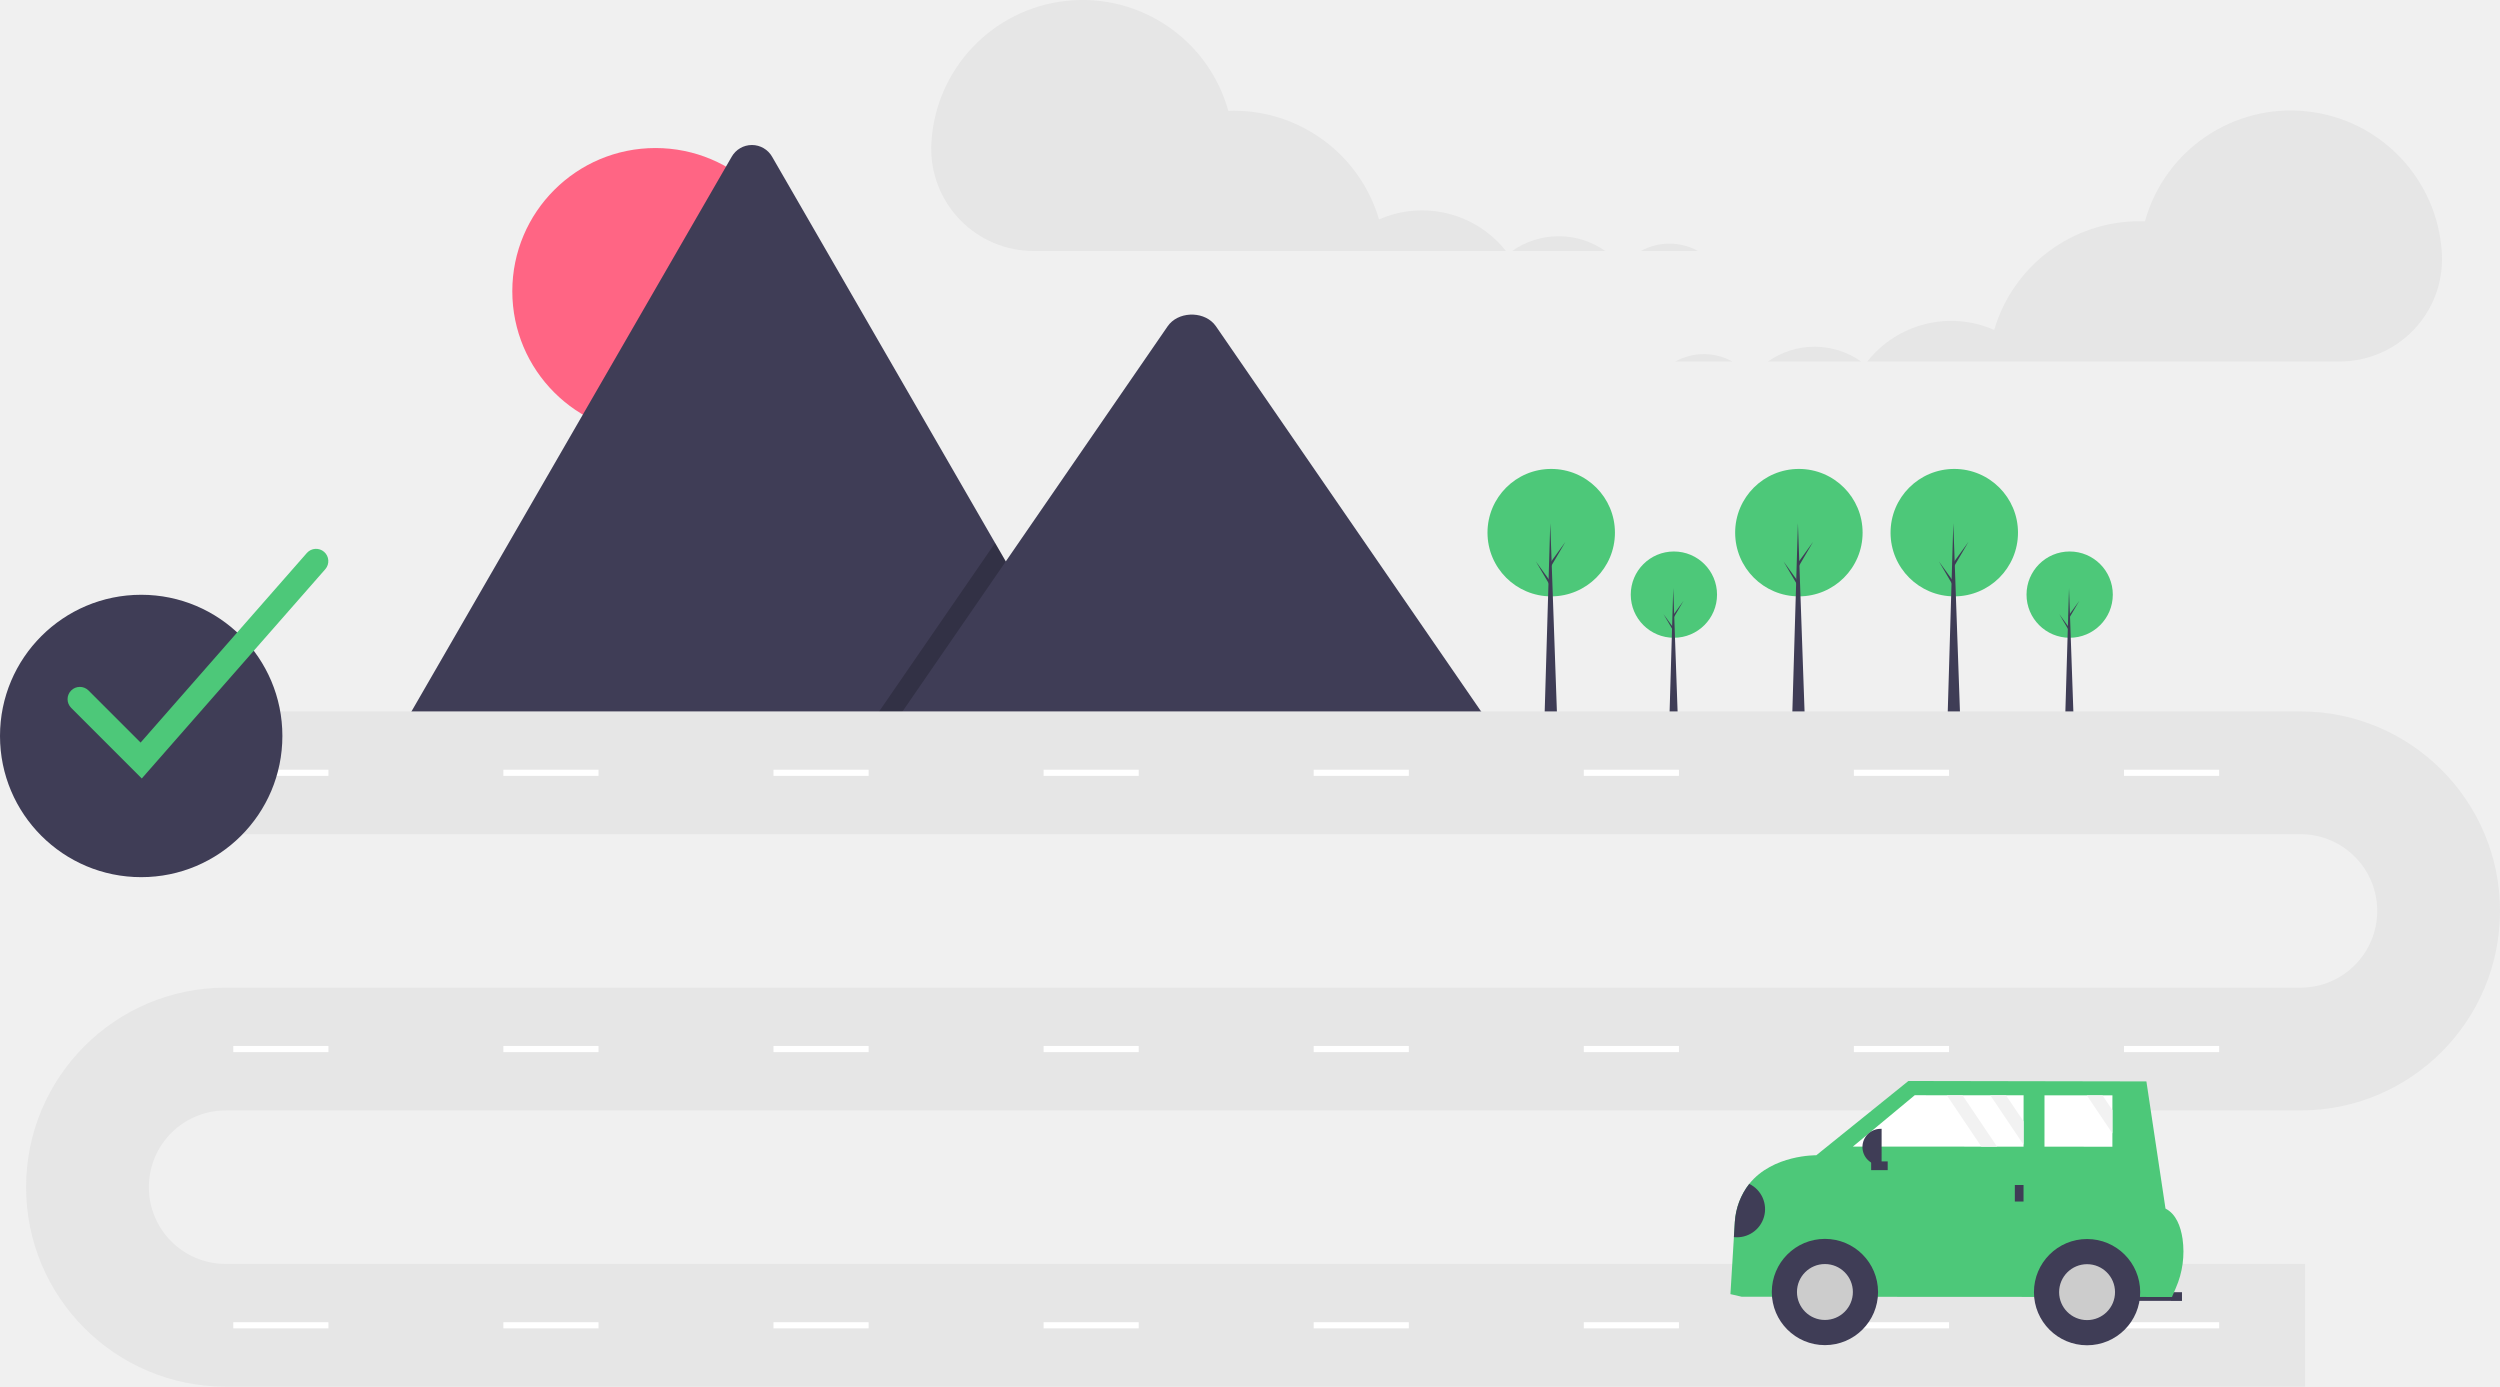
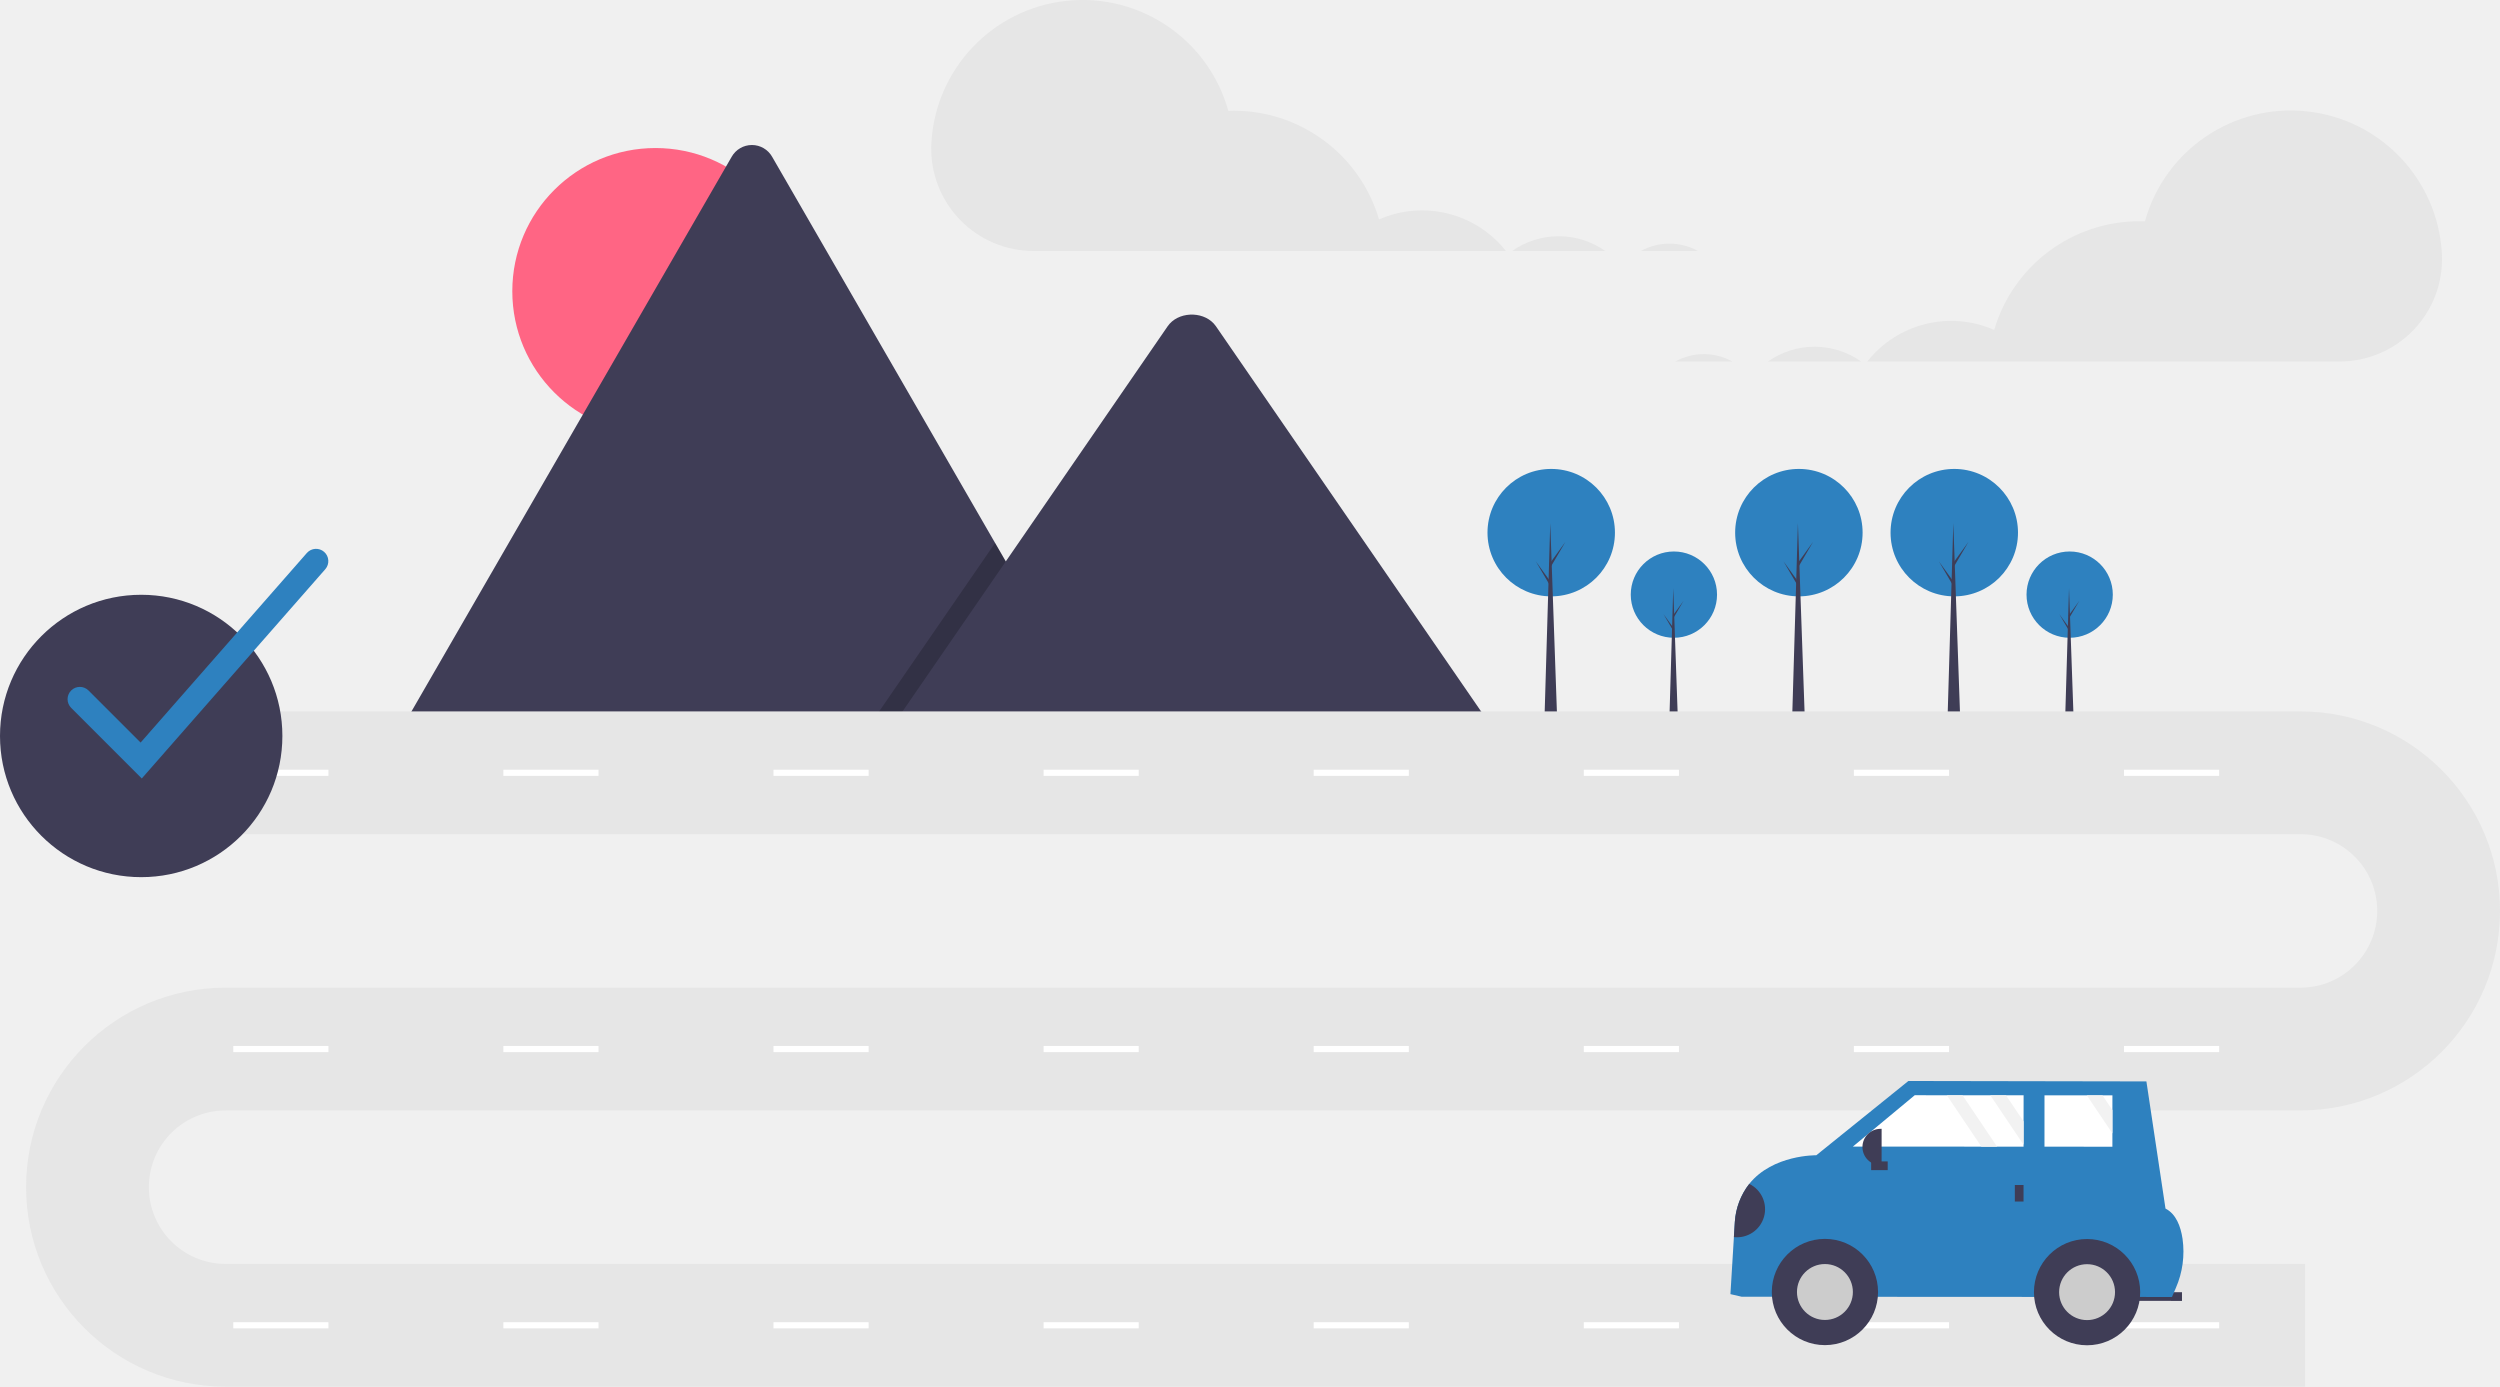
<svg xmlns="http://www.w3.org/2000/svg" id="e0958169-61ce-49c9-8f2a-5e3a81fc50e8" data-name="Layer 1" width="886.351" height="491.631" viewBox="0 0 886.351 491.631">
  <circle cx="232.396" cy="103.246" r="50.763" fill="#ff6584" />
  <path d="M548.406,463.863H299.38a5.079,5.079,0,0,1-.931-.074L416.227,259.78a8.246,8.246,0,0,1,14.355,0L509.626,396.686l3.787,6.551Z" transform="translate(-156.8244 -204.1844)" fill="#3f3d56" />
  <polygon points="391.582 259.678 306.558 259.678 348.296 199.052 351.3 194.685 352.802 192.502 356.589 199.052 391.582 259.678" opacity="0.2" />
  <path d="M687.062,463.863H471.675l41.738-60.626,3.004-4.367,54.388-79.007c3.566-5.178,12.144-5.501,16.336-.977a9.83,9.83,0,0,1,.783.977Z" transform="translate(-156.8244 -204.1844)" fill="#3f3d56" />
-   <circle cx="593.463" cy="210.82" r="15.296" fill="#4dc879" />
+   <circle cx="593.463" cy="210.82" r="15.296" fill="#2e81bf" />
  <polygon points="594.938 256.894 591.805 256.894 593.233 208.516 594.938 256.894" fill="#3f3d56" />
  <polygon points="593.509 217.685 596.873 213.031 593.463 218.837 593.095 218.192 593.509 217.685" fill="#3f3d56" />
  <polygon points="593.141 222.384 589.777 217.731 593.187 223.536 593.555 222.891 593.141 222.384" fill="#3f3d56" />
-   <circle cx="733.78" cy="210.82" r="15.296" fill="#4dc879" />
+   <circle cx="733.78" cy="210.82" r="15.296" fill="#2e81bf" />
  <polygon points="735.254 256.894 732.121 256.894 733.55 208.516 735.254 256.894" fill="#3f3d56" />
  <polygon points="733.826 217.685 737.19 213.031 733.78 218.837 733.411 218.192 733.826 217.685" fill="#3f3d56" />
  <polygon points="733.458 222.384 730.094 217.731 733.504 223.536 733.872 222.891 733.458 222.384" fill="#3f3d56" />
-   <circle cx="637.775" cy="188.846" r="22.592" fill="#4dc879" />
+   <circle cx="637.775" cy="188.846" r="22.592" fill="#2e81bf" />
  <polygon points="639.952 256.894 635.325 256.894 637.434 185.444 639.952 256.894" fill="#3f3d56" />
  <polygon points="637.843 198.985 642.81 192.113 637.775 200.687 637.23 199.734 637.843 198.985" fill="#3f3d56" />
  <polygon points="637.298 205.926 632.331 199.054 637.366 207.627 637.911 206.675 637.298 205.926" fill="#3f3d56" />
-   <circle cx="692.868" cy="188.846" r="22.592" fill="#4dc879" />
+   <circle cx="692.868" cy="188.846" r="22.592" fill="#2e81bf" />
  <polygon points="695.046 256.894 690.419 256.894 692.528 185.444 695.046 256.894" fill="#3f3d56" />
  <polygon points="692.936 198.985 697.904 192.113 692.868 200.687 692.324 199.734 692.936 198.985" fill="#3f3d56" />
  <polygon points="692.392 205.926 687.424 199.054 692.46 207.627 693.004 206.675 692.392 205.926" fill="#3f3d56" />
-   <circle cx="549.969" cy="188.846" r="22.592" fill="#4dc879" />
+   <circle cx="549.969" cy="188.846" r="22.592" fill="#2e81bf" />
  <polygon points="552.146 256.894 547.519 256.894 549.629 185.444 552.146 256.894" fill="#3f3d56" />
  <polygon points="550.037 198.985 555.004 192.113 549.969 200.687 549.425 199.734 550.037 198.985" fill="#3f3d56" />
  <polygon points="549.493 205.926 544.525 199.054 549.561 207.627 550.105 206.675 549.493 205.926" fill="#3f3d56" />
  <path d="M974.074,695.816H236.808a70.734,70.734,0,1,1,0-141.468H972.442a27.205,27.205,0,0,0,0-54.411H212.323v-43.529H972.442a70.734,70.734,0,1,1,0,141.468H236.808a27.205,27.205,0,1,0,0,54.411H974.074Z" transform="translate(-156.8244 -204.1844)" fill="#e6e6e6" />
  <rect x="82.704" y="272.9" width="33.735" height="2.176" fill="#fff" />
  <rect x="178.467" y="272.9" width="33.735" height="2.176" fill="#fff" />
  <rect x="274.23" y="272.9" width="33.735" height="2.176" fill="#fff" />
  <rect x="369.993" y="272.9" width="33.735" height="2.176" fill="#fff" />
  <rect x="465.756" y="272.9" width="33.735" height="2.176" fill="#fff" />
  <rect x="561.519" y="272.9" width="33.735" height="2.176" fill="#fff" />
  <rect x="657.282" y="272.9" width="33.735" height="2.176" fill="#fff" />
  <rect x="753.045" y="272.9" width="33.735" height="2.176" fill="#fff" />
  <rect x="82.704" y="370.839" width="33.735" height="2.176" fill="#fff" />
  <rect x="178.467" y="370.839" width="33.735" height="2.176" fill="#fff" />
  <rect x="274.23" y="370.839" width="33.735" height="2.176" fill="#fff" />
  <rect x="369.993" y="370.839" width="33.735" height="2.176" fill="#fff" />
  <rect x="465.756" y="370.839" width="33.735" height="2.176" fill="#fff" />
  <rect x="561.519" y="370.839" width="33.735" height="2.176" fill="#fff" />
  <rect x="657.282" y="370.839" width="33.735" height="2.176" fill="#fff" />
  <rect x="753.045" y="370.839" width="33.735" height="2.176" fill="#fff" />
  <rect x="82.704" y="468.779" width="33.735" height="2.176" fill="#fff" />
  <rect x="178.467" y="468.779" width="33.735" height="2.176" fill="#fff" />
  <rect x="274.23" y="468.779" width="33.735" height="2.176" fill="#fff" />
  <rect x="369.993" y="468.779" width="33.735" height="2.176" fill="#fff" />
  <rect x="465.756" y="468.779" width="33.735" height="2.176" fill="#fff" />
  <rect x="561.519" y="468.779" width="33.735" height="2.176" fill="#fff" />
  <rect x="657.282" y="468.779" width="33.735" height="2.176" fill="#fff" />
  <rect x="753.045" y="468.779" width="33.735" height="2.176" fill="#fff" />
  <path d="M732.01,298.879a28.992,28.992,0,0,0-6.045-5.704h12.624A21.114,21.114,0,0,0,732.01,298.879Z" transform="translate(-156.8244 -204.1844)" fill="none" />
  <path d="M690.743,293.176h2.176c-.468.328-.936.655-1.383,1.01C691.281,293.842,691.009,293.511,690.743,293.176Z" transform="translate(-156.8244 -204.1844)" fill="none" />
  <path d="M748.692,290.559a20.833,20.833,0,0,1,10.129,2.617H738.589A20.742,20.742,0,0,1,748.692,290.559Z" transform="translate(-156.8244 -204.1844)" fill="#e6e6e6" />
  <path d="M709.431,287.941a28.623,28.623,0,0,1,16.534,5.235H692.919A28.616,28.616,0,0,1,709.431,287.941Z" transform="translate(-156.8244 -204.1844)" fill="#e6e6e6" />
  <path d="M487.036,254.807a53.656,53.656,0,0,1,105.274-11.313c.65-.023,1.3-.049,1.955-.049a53.669,53.669,0,0,1,51.482,38.538A37.92,37.92,0,0,1,690.743,293.176h-167.372a36.293,36.293,0,0,1-36.373-37.577Q487.014,255.204,487.036,254.807Z" transform="translate(-156.8244 -204.1844)" fill="#e6e6e6" />
  <path d="M777.587,338.055a28.992,28.992,0,0,1,6.045-5.704H771.008A21.114,21.114,0,0,1,777.587,338.055Z" transform="translate(-156.8244 -204.1844)" fill="none" />
  <path d="M818.854,332.352h-2.176c.468.328.936.655,1.383,1.01C818.316,333.018,818.588,332.687,818.854,332.352Z" transform="translate(-156.8244 -204.1844)" fill="none" />
  <path d="M760.905,329.734a20.833,20.833,0,0,0-10.129,2.617h20.232A20.742,20.742,0,0,0,760.905,329.734Z" transform="translate(-156.8244 -204.1844)" fill="#e6e6e6" />
  <path d="M800.166,327.117a28.623,28.623,0,0,0-16.534,5.235h33.046A28.616,28.616,0,0,0,800.166,327.117Z" transform="translate(-156.8244 -204.1844)" fill="#e6e6e6" />
  <path d="M1022.561,293.983a53.656,53.656,0,0,0-105.274-11.313c-.65-.023-1.3-.049-1.955-.049a53.669,53.669,0,0,0-51.482,38.538A37.92,37.92,0,0,0,818.854,332.352H986.226a36.293,36.293,0,0,0,36.373-37.577Q1022.583,294.379,1022.561,293.983Z" transform="translate(-156.8244 -204.1844)" fill="#e6e6e6" />
  <rect x="910.977" y="662.314" width="19.453" height="3.088" transform="translate(1684.227 1124.024) rotate(-179.9694)" fill="#3f3d56" />
-   <path d="M770.332,663.006l4.014.928,152.533.082,1.372-3.196a32.257,32.257,0,0,0,2.371-17.442c-.657-4.414-2.303-8.799-6.042-10.704L917.811,587.59l-84.389-.151L800.772,613.773s-15.401-.277-23.768,10.14a24.45,24.45,0,0,0-5.114,13.466l-.33,5.419Z" transform="translate(-156.8244 -204.1844)" fill="#4dc879" />
+   <path d="M770.332,663.006l4.014.928,152.533.082,1.372-3.196a32.257,32.257,0,0,0,2.371-17.442c-.657-4.414-2.303-8.799-6.042-10.704L917.811,587.59l-84.389-.151L800.772,613.773s-15.401-.277-23.768,10.14a24.45,24.45,0,0,0-5.114,13.466l-.33,5.419Z" transform="translate(-156.8244 -204.1844)" fill="#2e81bf" />
  <circle cx="647.009" cy="458.067" r="18.835" fill="#3f3d56" />
  <circle cx="647.009" cy="458.067" r="9.913" fill="#ccc" />
  <circle cx="739.95" cy="458.117" r="18.835" fill="#3f3d56" />
  <circle cx="739.95" cy="458.117" r="9.913" fill="#ccc" />
  <polygon points="656.92 406.511 702.483 406.53 708.045 406.53 717.435 406.537 717.435 405.852 717.442 397.594 717.449 388.322 711.201 388.322 705.639 388.316 695.787 388.309 690.225 388.309 678.851 388.302 656.92 406.511" fill="#fff" />
  <polygon points="724.849 406.544 748.929 406.557 748.935 401.832 748.935 393.574 748.942 388.342 745.416 388.342 739.854 388.335 724.856 388.329 724.849 406.544" fill="#fff" />
  <rect x="871.165" y="624.31" width="3.088" height="5.867" transform="translate(1588.257 1050.768) rotate(-179.9694)" fill="#3f3d56" />
  <rect x="821.612" y="614.557" width="3.088" height="5.867" transform="translate(1284.262 -409.5198) rotate(90.03063)" fill="#3f3d56" />
  <path d="M817.138,604.397h.34a6.453,6.453,0,0,1,6.453,6.453v0a6.453,6.453,0,0,1-6.453,6.453h-.34a0,0,0,0,1,0,0V604.397A0,0,0,0,1,817.138,604.397Z" transform="translate(1483.919 1017.955) rotate(-179.9694)" fill="#3f3d56" />
  <path d="M771.559,642.797a9.975,9.975,0,0,0,5.445-18.885,24.45,24.45,0,0,0-5.114,13.466Z" transform="translate(-156.8244 -204.1844)" fill="#3f3d56" />
  <polygon points="705.639 388.316 717.435 405.852 717.442 397.594 711.201 388.322 705.639 388.316" fill="#f2f2f2" />
  <polygon points="739.854 388.335 748.935 401.832 748.935 393.574 745.416 388.342 739.854 388.335" fill="#f2f2f2" />
  <polygon points="690.225 388.309 702.483 406.53 708.045 406.53 695.787 388.309 690.225 388.309" fill="#f2f2f2" />
  <circle cx="50.058" cy="260.93" r="50.058" fill="#3f3d56" />
-   <path d="M207.091,480.184l-25.051-25.051a4.353,4.353,0,0,1,6.156-6.156L206.674,467.455l58.964-67.239a4.353,4.353,0,0,1,6.545,5.74Z" transform="translate(-156.8244 -204.1844)" fill="#4dc879" />
+   <path d="M207.091,480.184l-25.051-25.051a4.353,4.353,0,0,1,6.156-6.156L206.674,467.455l58.964-67.239a4.353,4.353,0,0,1,6.545,5.74Z" transform="translate(-156.8244 -204.1844)" fill="#2e81bf" />
</svg>
